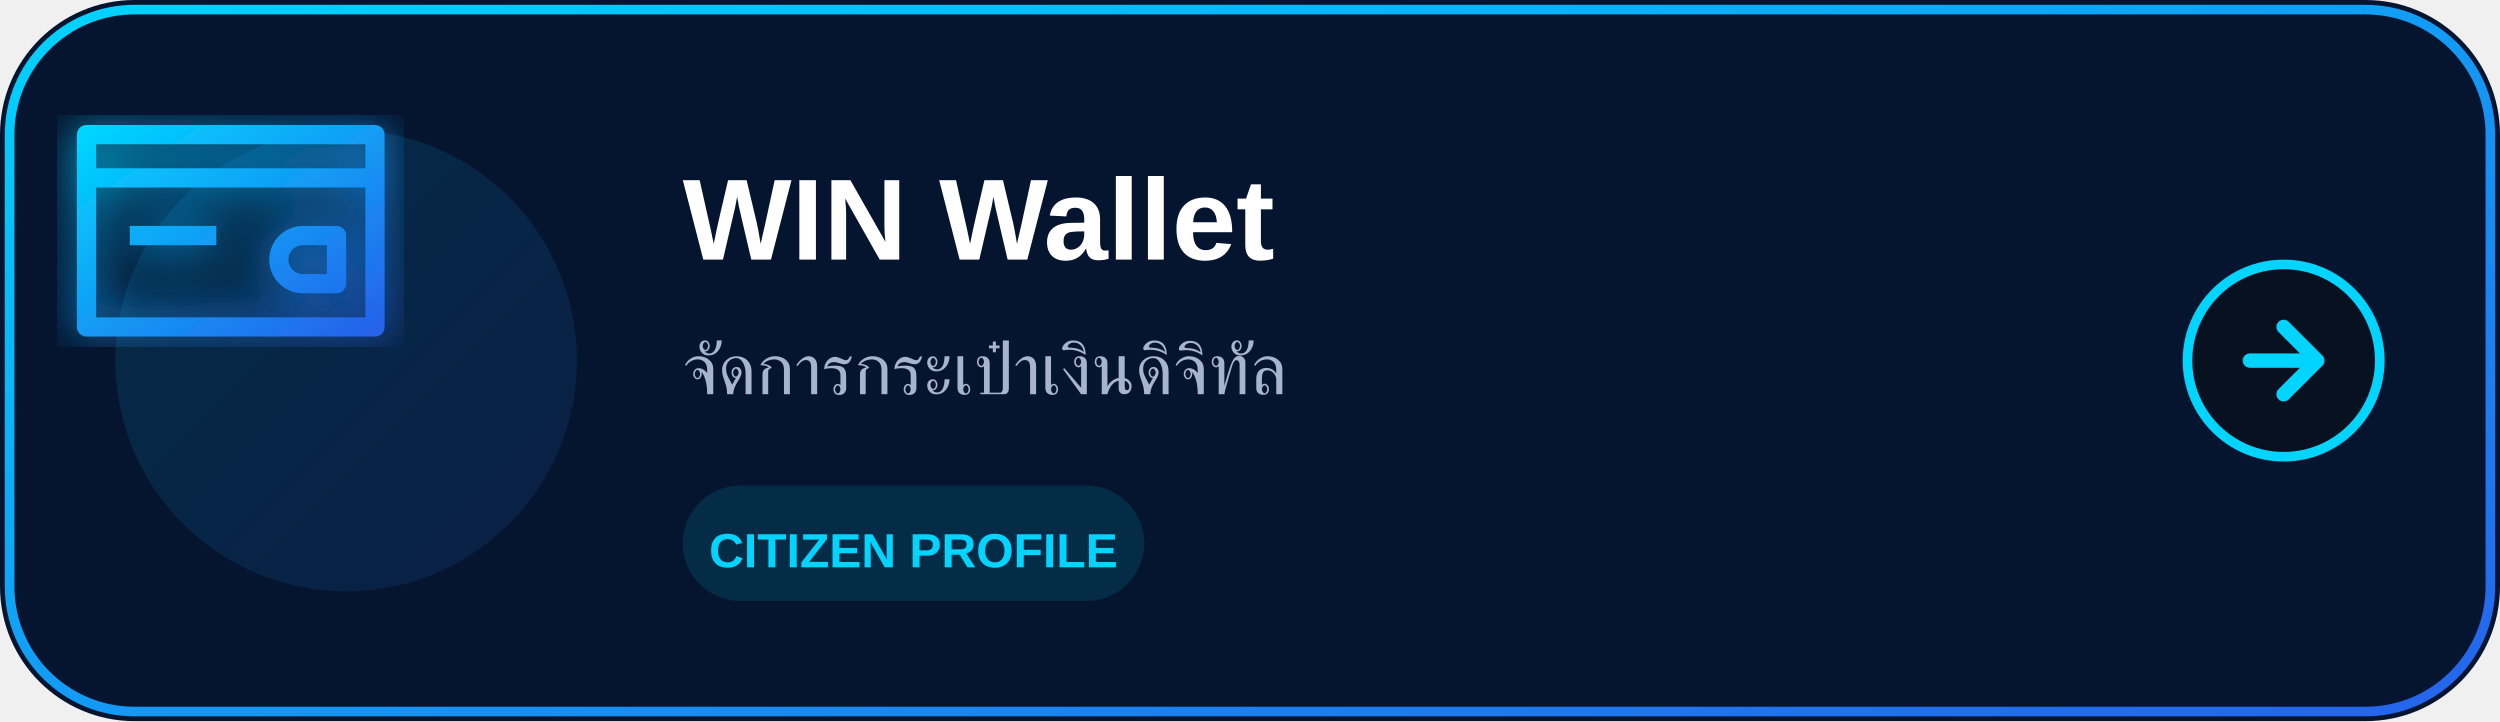
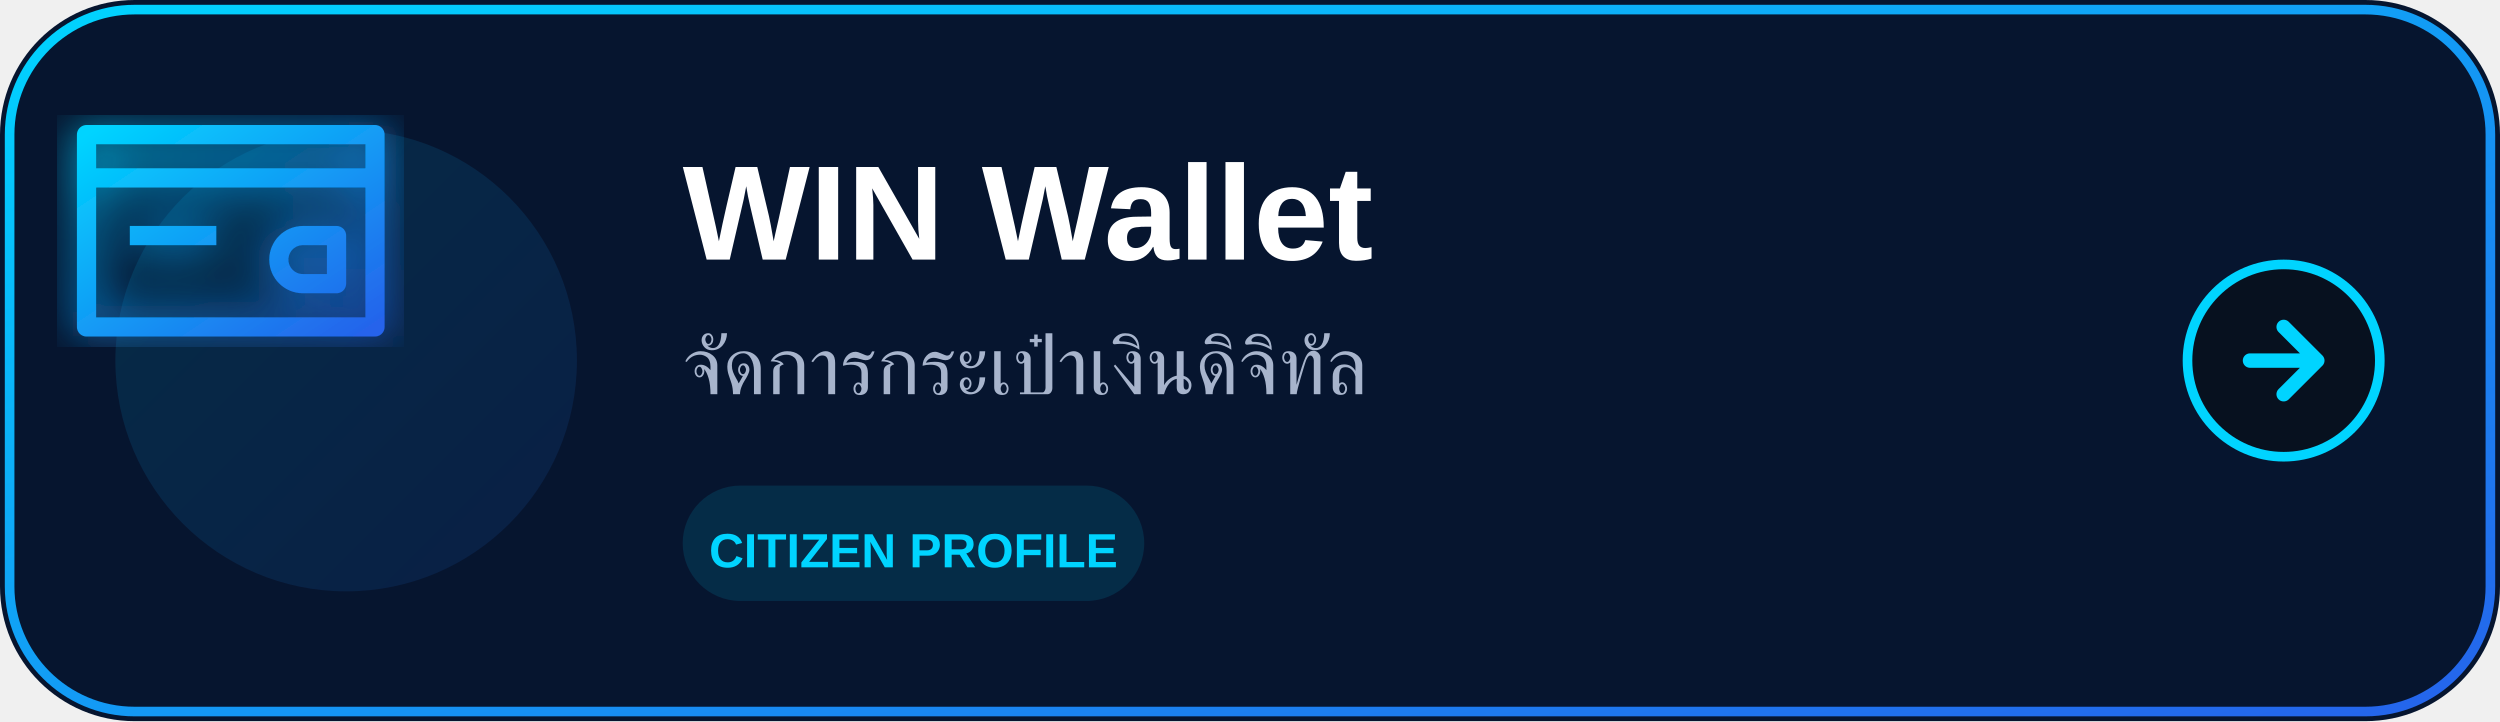
<svg xmlns="http://www.w3.org/2000/svg" viewBox="0 0 520 150">
  <defs>
    <linearGradient id="g" x1="0" y1="0" x2="1" y2="1">
      <stop stop-color="#00D4FF" />
      <stop offset="1" stop-color="#2563EB" />
    </linearGradient>
    <filter id="glow">
      <feGaussianBlur stdDeviation="5" result="b" />
      <feMerge>
        <feMergeNode in="b" />
        <feMergeNode in="SourceGraphic" />
      </feMerge>
    </filter>
  </defs>
  <rect width="520" height="150" rx="28" fill="#06152F" />
  <rect x="2" y="2" width="516" height="146" rx="26" fill="none" stroke="url(#g)" stroke-width="2" />
  <circle cx="72" cy="75" r="48" fill="url(#g)" opacity=".12" />
  <g filter="url(#glow)">
    <path d="M18 28h60v40H18zM18 37h60M27 49h18M63 49h7v10h-7a5 5 0 1 1 0-10z" stroke="url(#g)" fill="none" stroke-width="4" stroke-linejoin="round" />
  </g>
-   <text x="142" y="54" fill="#fff" font-family="Arial,sans-serif" font-size="24" font-weight="900">WIN Wallet</text>
-   <text x="142" y="82" fill="#A7B4CC" font-family="Arial,sans-serif" font-size="15">จัดการกระเป๋าเงินดิจิทัล</text>
+   <text x="142" y="54" fill="#fff" font-family="Arial,sans-serif" font-size="28" font-weight="900">WIN Wallet</text>
+   <text x="142" y="82" fill="#A7B4CC" font-family="Arial,sans-serif" font-size="17">จัดการกระเป๋าเงินดิจิทัล</text>
  <rect x="142" y="101" width="96" height="24" rx="12" fill="#00D4FF" opacity=".12" />
  <text x="190" y="118" text-anchor="middle" fill="#00D4FF" font-family="Arial,sans-serif" font-size="10" font-weight="800">CITIZEN PROFILE</text>
  <circle cx="475" cy="75" r="20" fill="#07111F" stroke="#00D4FF" stroke-width="2" />
  <path d="M468 75h12M475 68l7 7-7 7" stroke="#00D4FF" stroke-width="3" fill="none" stroke-linecap="round" stroke-linejoin="round" />
</svg>
